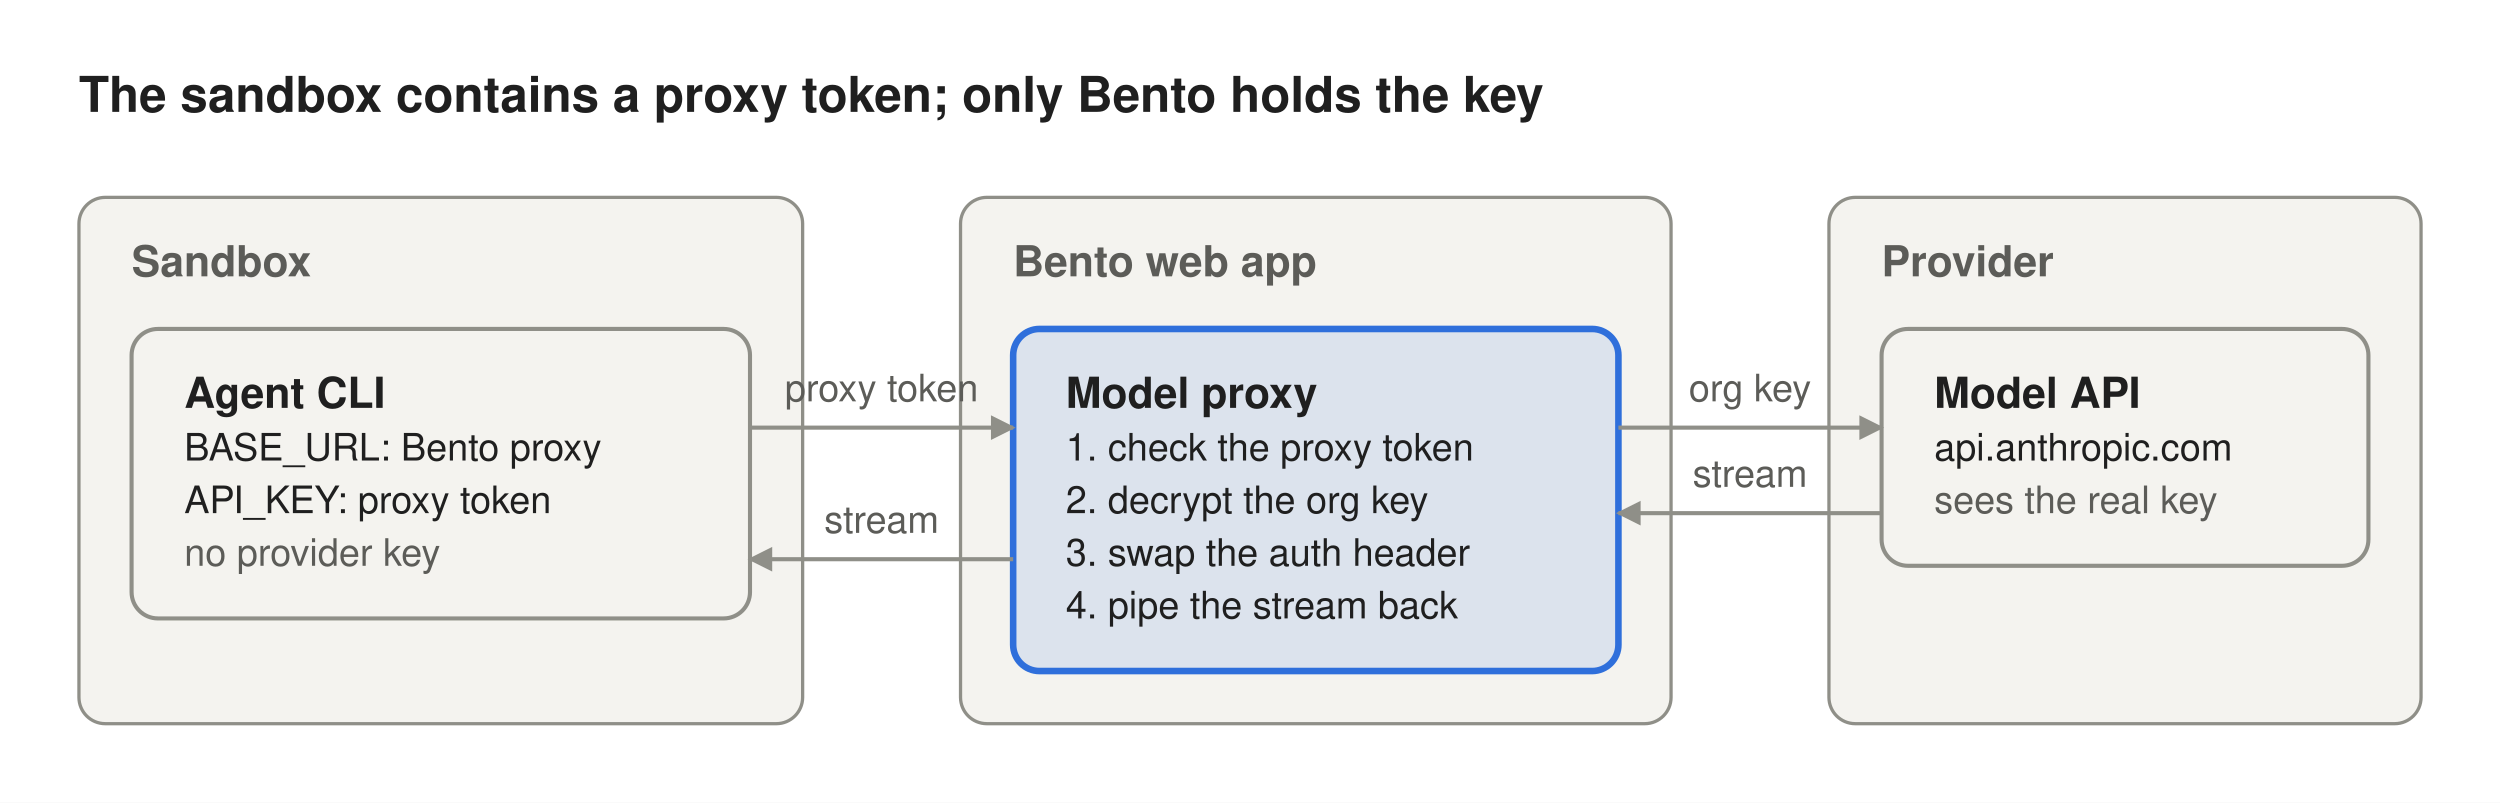
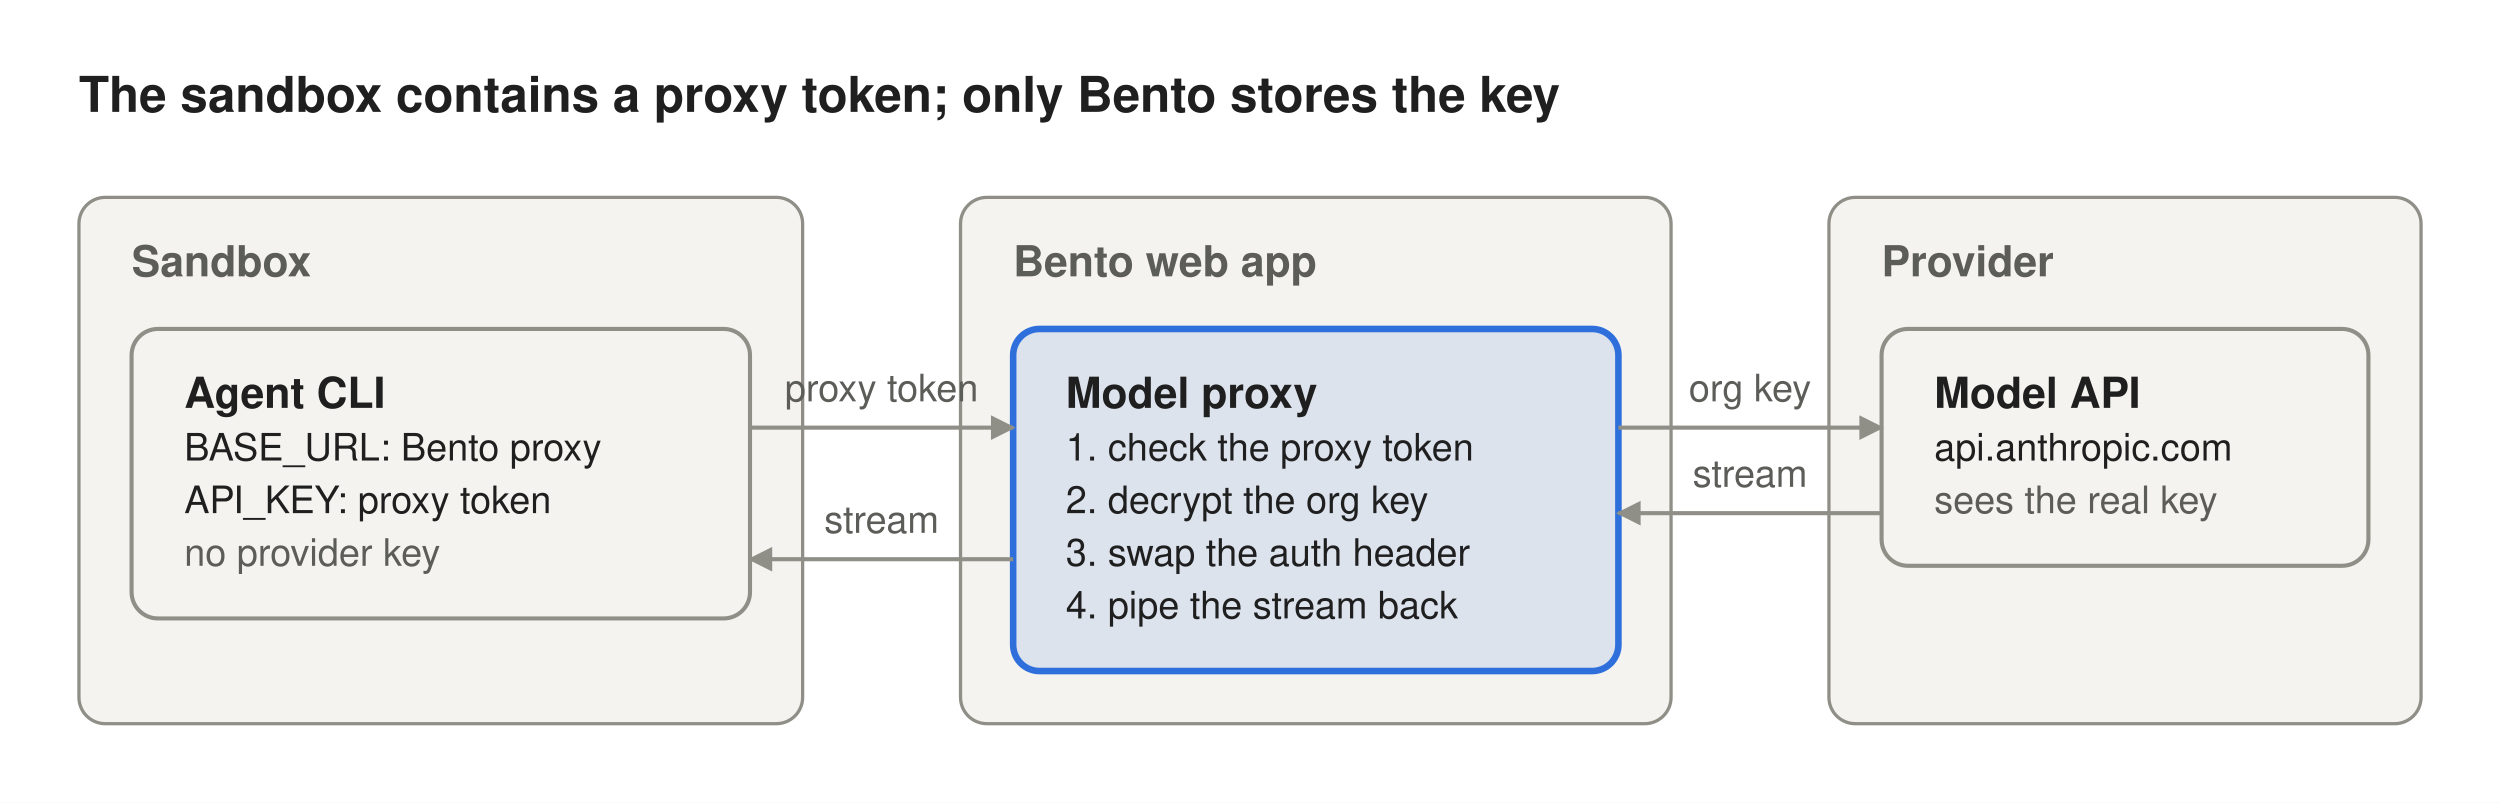
- <svg xmlns="http://www.w3.org/2000/svg" viewBox="0 0 760 244" role="img" aria-label="The sandbox contains a proxy token; only Bento holds the key" font-family="-apple-system, BlinkMacSystemFont, 'Segoe UI', Helvetica, Arial, sans-serif" font-size="13">
+ <svg xmlns="http://www.w3.org/2000/svg" viewBox="0 0 760 244" role="img" aria-label="The sandbox contains a proxy token; only Bento stores the key" font-family="-apple-system, BlinkMacSystemFont, 'Segoe UI', Helvetica, Arial, sans-serif" font-size="13">
  <defs>
    <marker id="arrow" viewBox="0 0 10 10" refX="9" refY="5" markerWidth="6" markerHeight="6" orient="auto-start-reverse">
      <path d="M0 0L10 5L0 10z" fill="#8f8f88" />
    </marker>
  </defs>
  <rect width="760" height="244" fill="#ffffff" />
-   <text x="24" y="34" font-size="15" font-weight="600" fill="#1f1f1f">The sandbox contains a proxy token; only Bento holds the key</text>
+   <text x="24" y="34" font-size="15" font-weight="600" fill="#1f1f1f">The sandbox contains a proxy token; only Bento stores the key</text>
  <rect x="24" y="60" width="220" height="160" rx="8" fill="#f4f3ef" stroke="#8f8f88" />
  <text x="40" y="84" font-weight="600" fill="#5c5c58">Sandbox</text>
  <rect x="40" y="100" width="188" height="88" rx="8" fill="none" stroke="#8f8f88" stroke-width="1.25" />
  <text x="56" y="124" font-weight="600" fill="#1f1f1f">Agent CLI</text>
  <text x="56" y="140" font-size="11.5" fill="#1f1f1f">BASE_URL: Bento proxy</text>
  <text x="56" y="156" font-size="11.5" fill="#1f1f1f">API_KEY: proxy token</text>
  <text x="56" y="172" font-size="11.5" fill="#5c5c58">no provider key</text>
  <rect x="292" y="60" width="216" height="160" rx="8" fill="#f4f3ef" stroke="#8f8f88" />
  <text x="308" y="84" font-weight="600" fill="#5c5c58">Bento web app</text>
  <rect x="308" y="100" width="184" height="104" rx="8" fill="#2f6fdb" fill-opacity="0.12" stroke="#2f6fdb" stroke-width="2" />
  <text x="324" y="124" font-weight="600" fill="#1f1f1f">Model proxy</text>
  <text x="324" y="140" font-size="11.5" fill="#1f1f1f">1. check the proxy token</text>
  <text x="324" y="156" font-size="11.5" fill="#1f1f1f">2. decrypt the org key</text>
  <text x="324" y="172" font-size="11.5" fill="#1f1f1f">3. swap the auth header</text>
  <text x="324" y="188" font-size="11.5" fill="#1f1f1f">4. pipe the stream back</text>
  <rect x="556" y="60" width="180" height="160" rx="8" fill="#f4f3ef" stroke="#8f8f88" />
  <text x="572" y="84" font-weight="600" fill="#5c5c58">Provider</text>
  <rect x="572" y="100" width="148" height="72" rx="8" fill="none" stroke="#8f8f88" stroke-width="1.25" />
  <text x="588" y="124" font-weight="600" fill="#1f1f1f">Model API</text>
  <text x="588" y="140" font-size="11.5" fill="#1f1f1f">api.anthropic.com</text>
  <text x="588" y="156" font-size="11.5" fill="#5c5c58">sees the real key</text>
  <g fill="none" stroke="#8f8f88" stroke-width="1.25">
    <path d="M228 130H308" marker-end="url(#arrow)" />
    <path d="M308 170H228" marker-end="url(#arrow)" />
    <path d="M492 130H572" marker-end="url(#arrow)" />
    <path d="M572 156H492" marker-end="url(#arrow)" />
  </g>
  <text x="268" y="122" text-anchor="middle" font-size="11.5" fill="#5c5c58">proxy token</text>
  <text x="268" y="162" text-anchor="middle" font-size="11.5" fill="#5c5c58">stream</text>
  <text x="532" y="122" text-anchor="middle" font-size="11.5" fill="#5c5c58">org key</text>
  <text x="532" y="148" text-anchor="middle" font-size="11.5" fill="#5c5c58">stream</text>
</svg>
